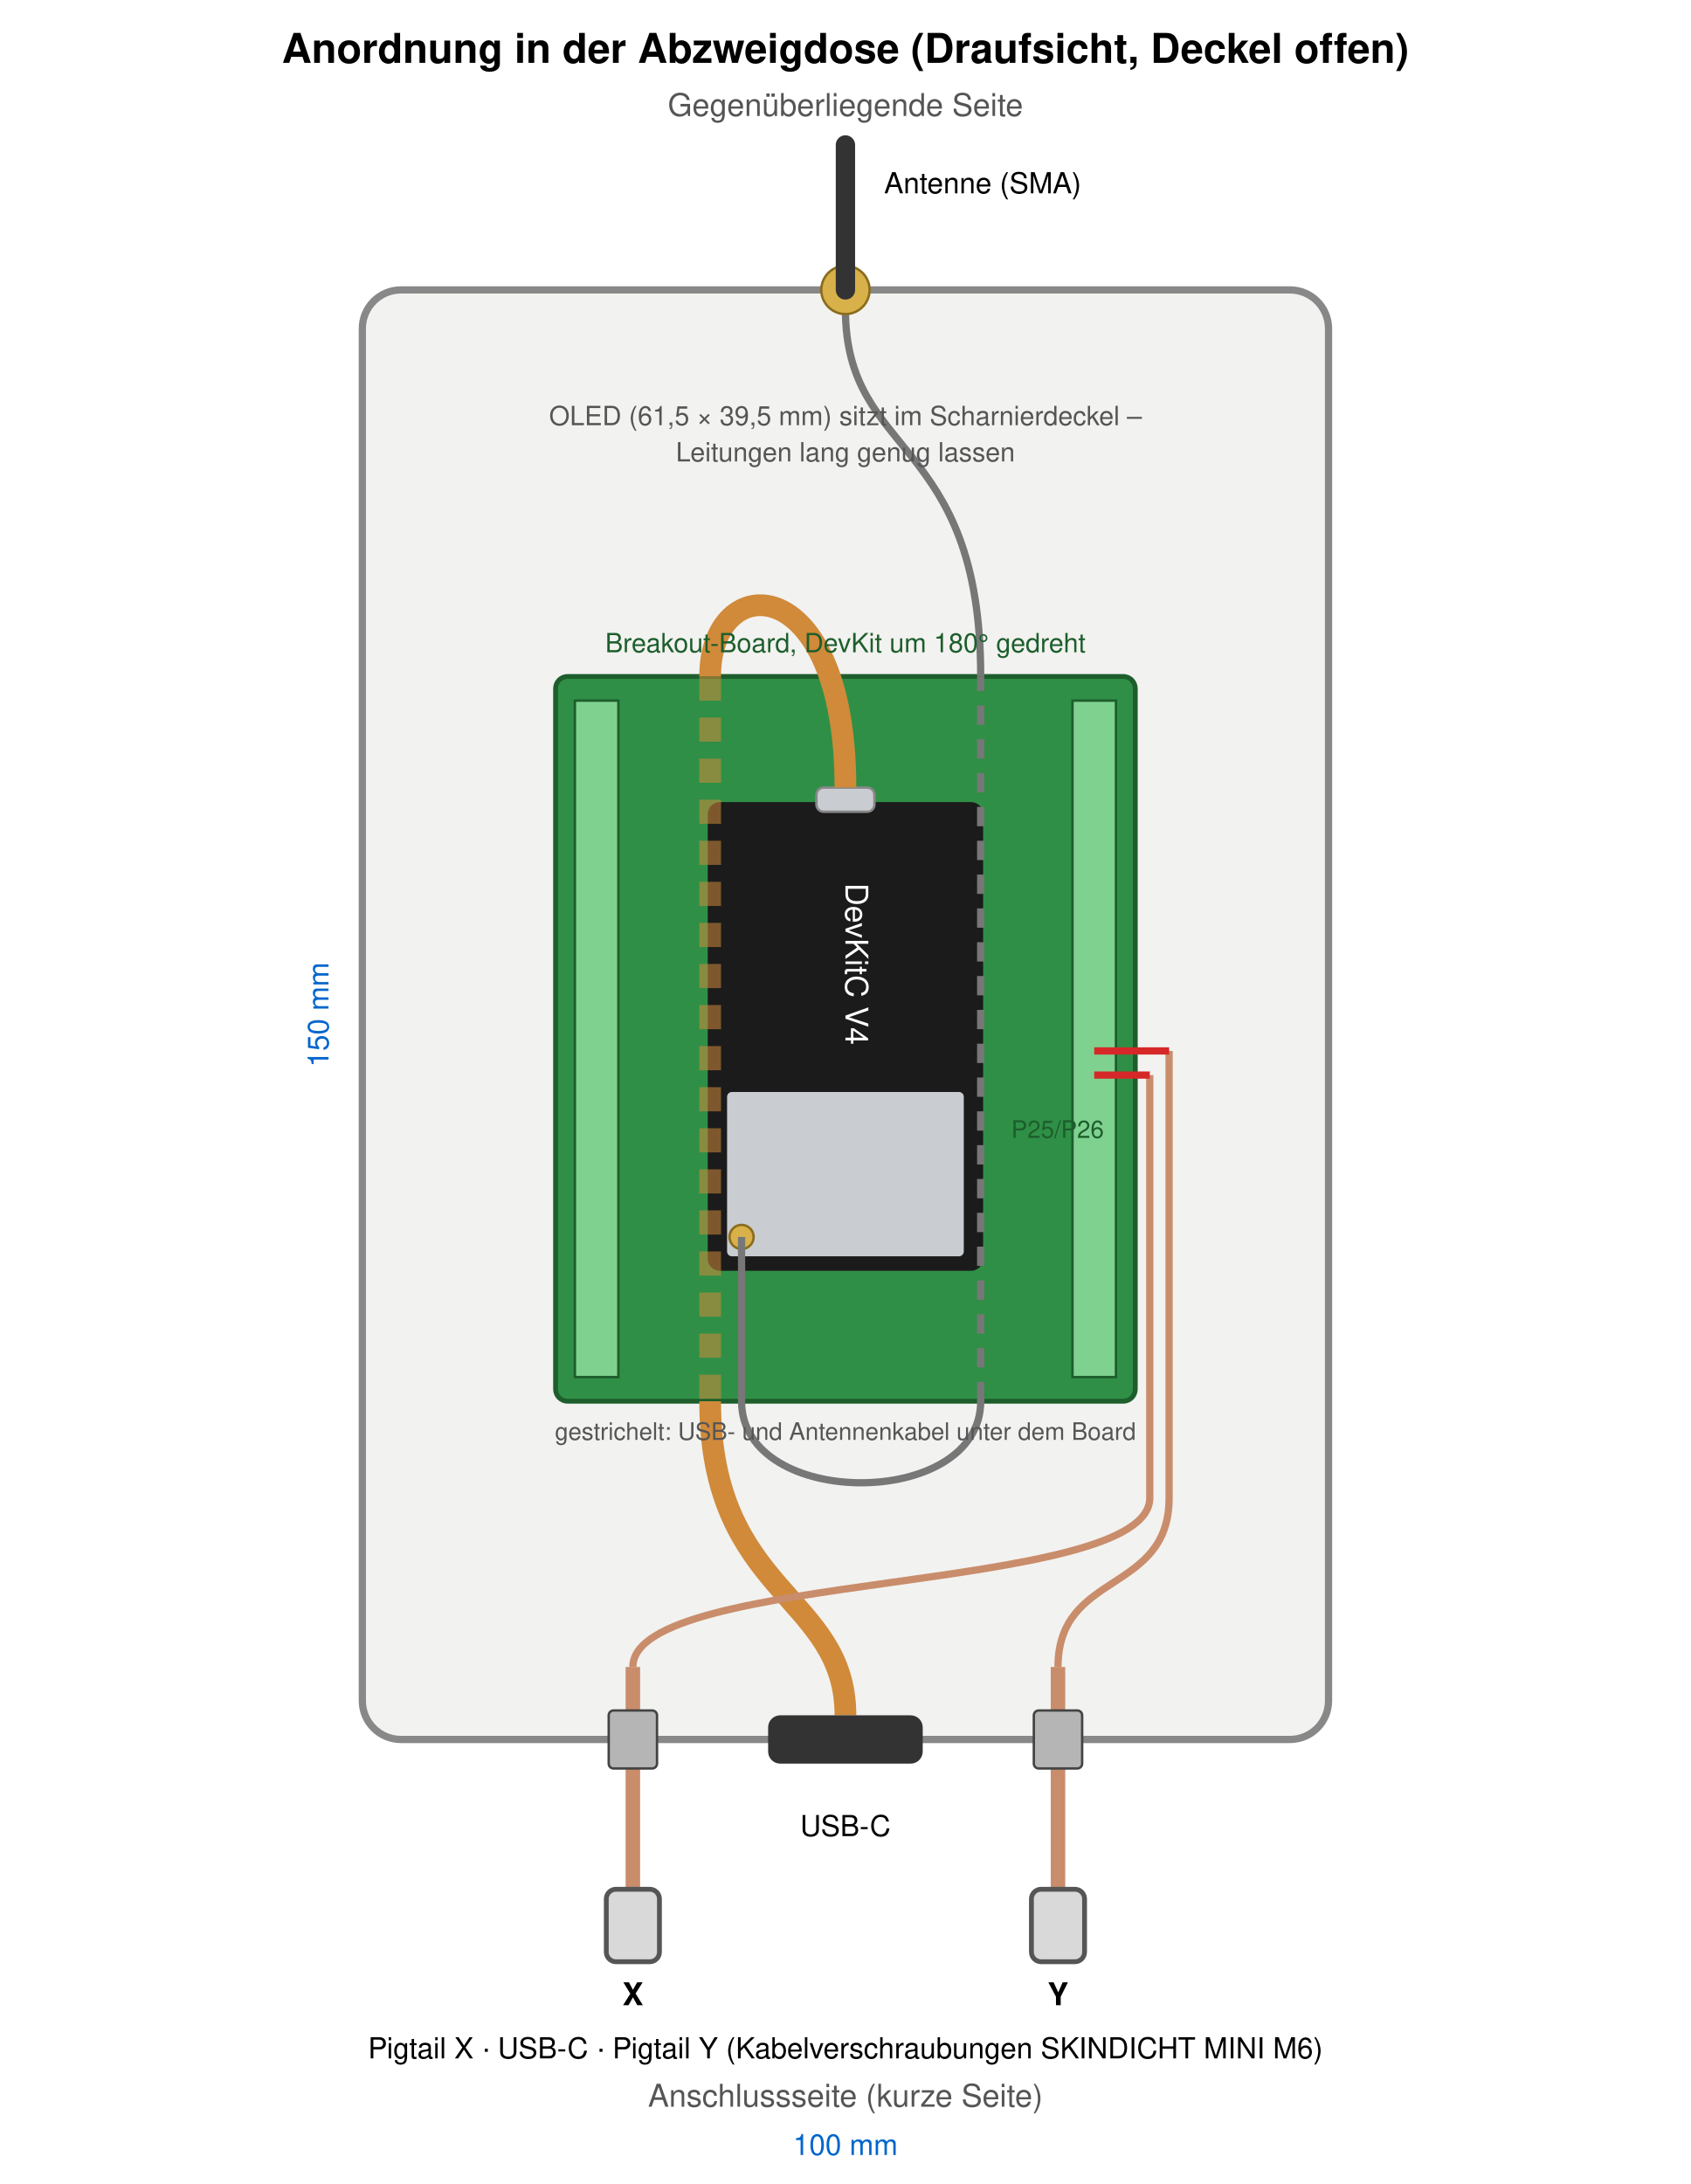
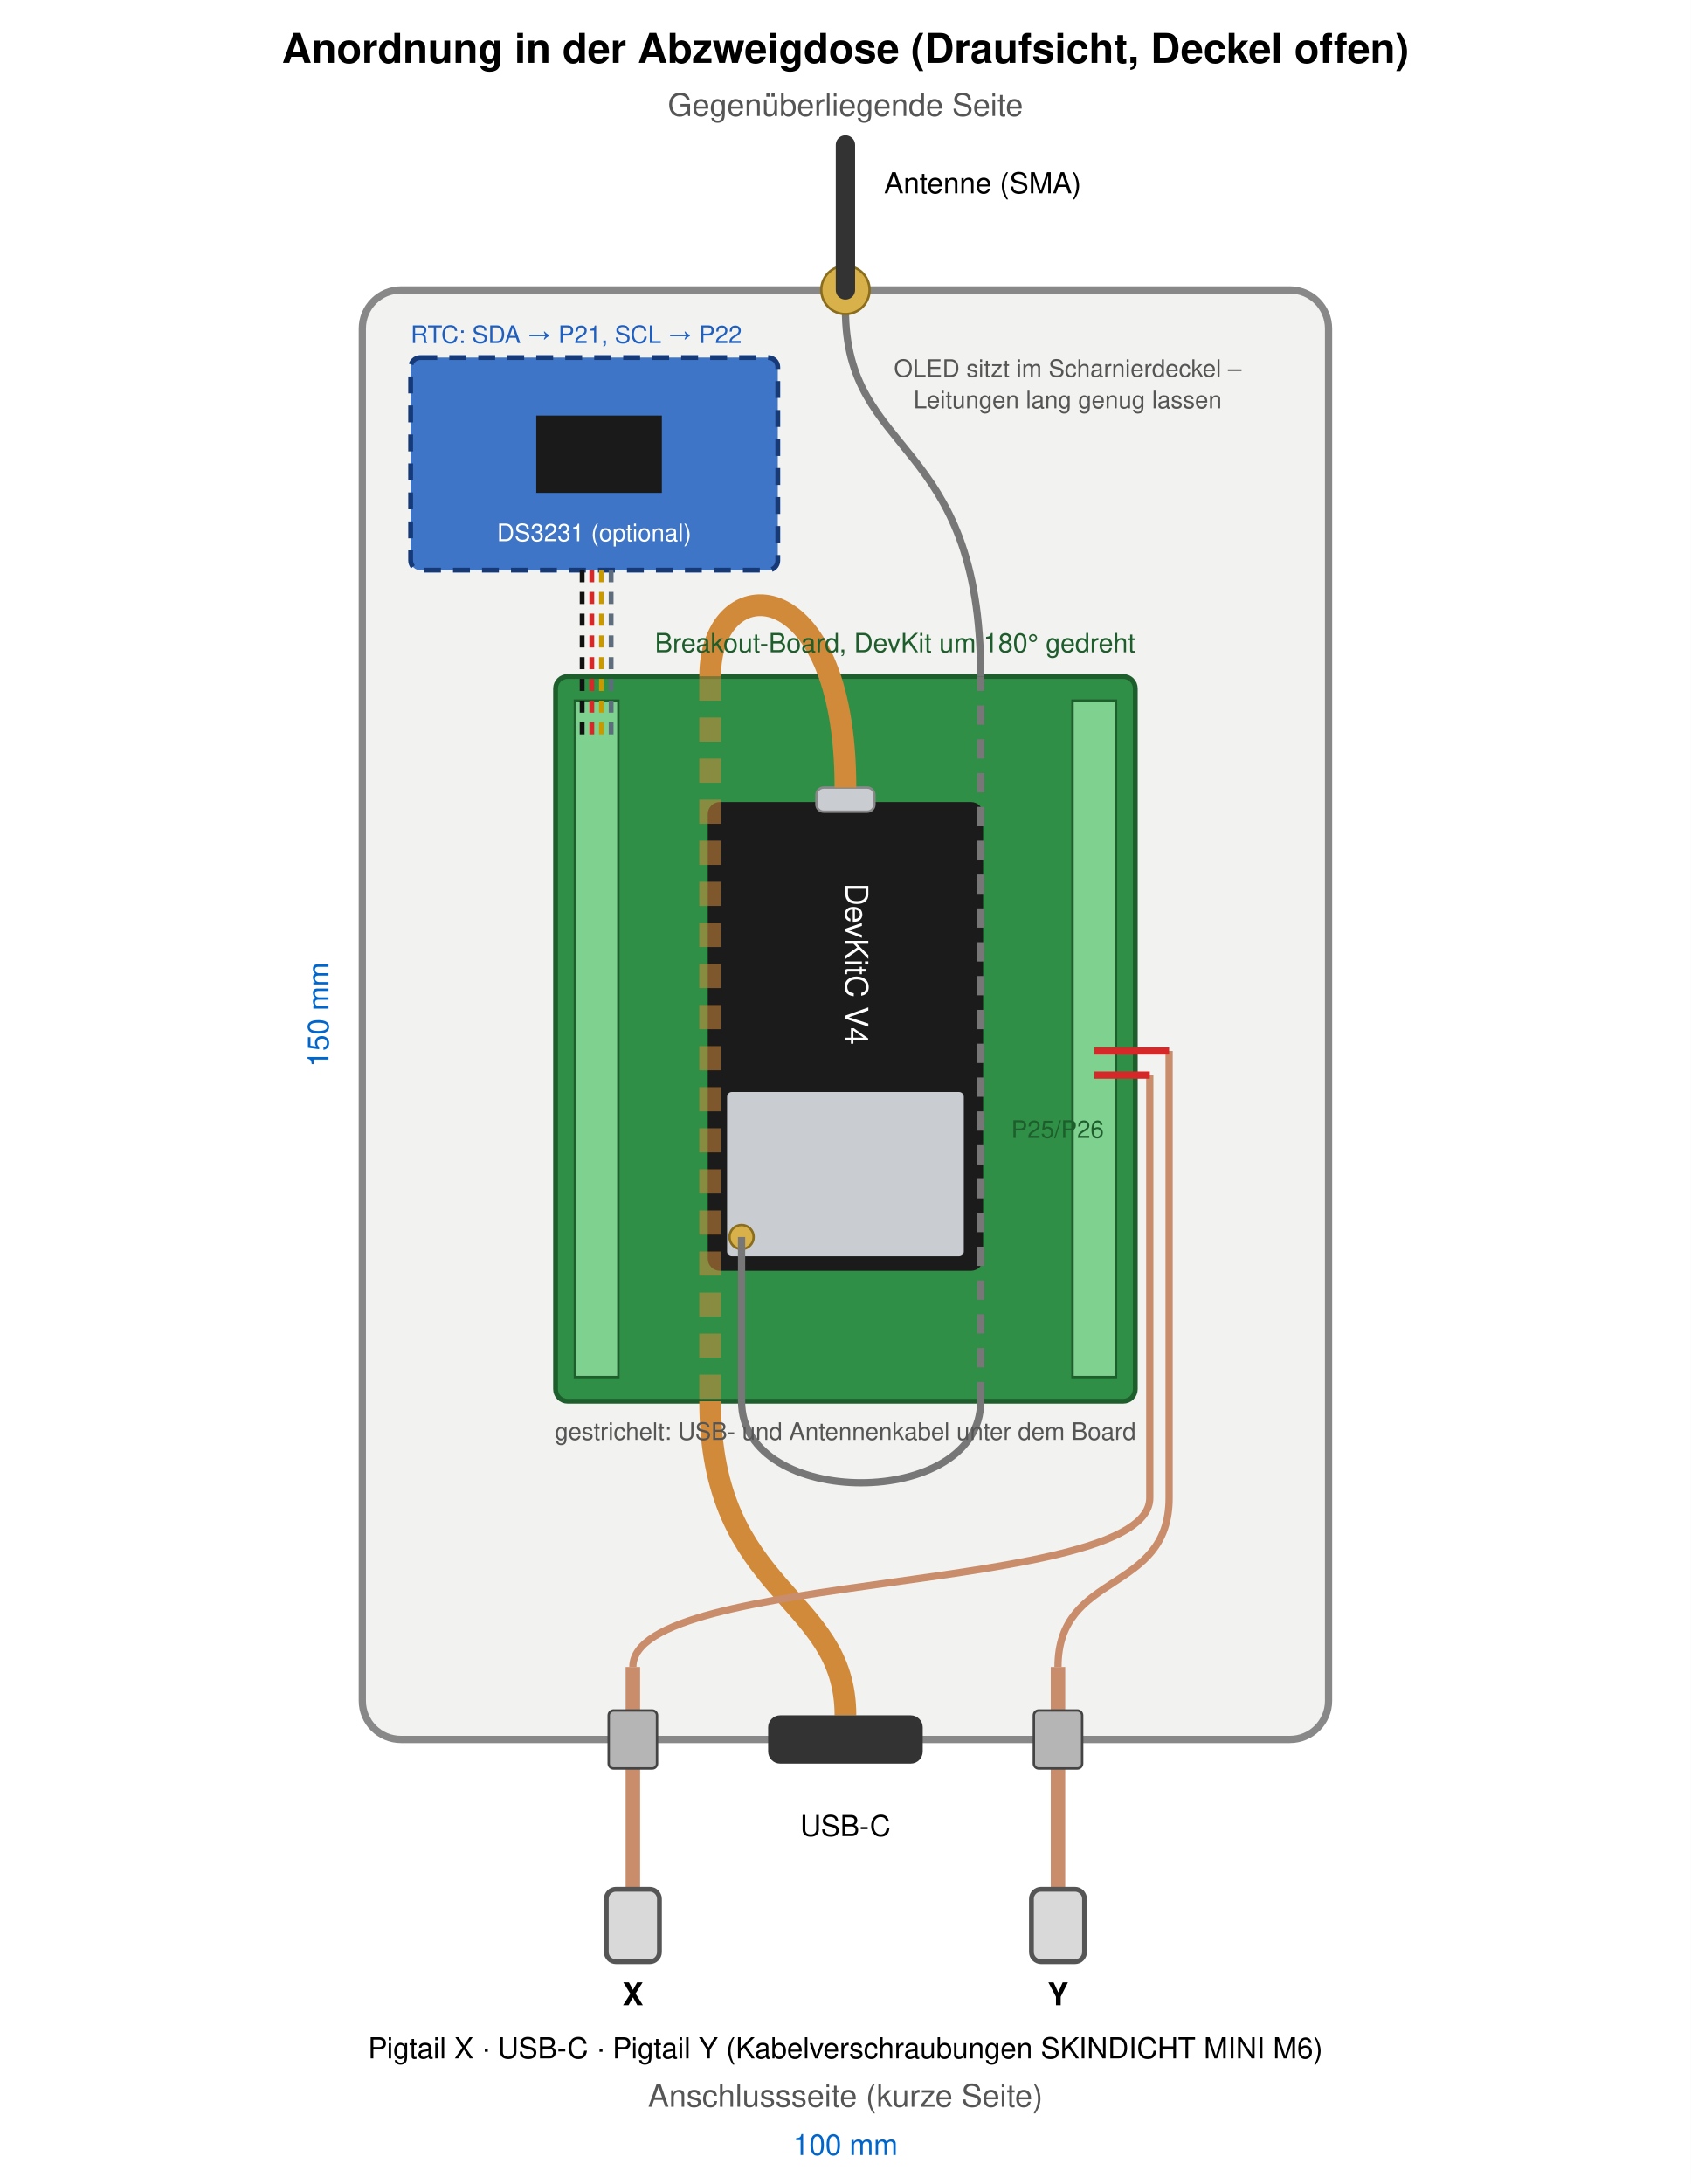
<svg xmlns="http://www.w3.org/2000/svg" viewBox="0 0 700 904" font-family="Helvetica,Arial,sans-serif">
  <rect x="0" y="0" width="700" height="904" fill="#fff" />
  <text x="350.0" y="26" text-anchor="middle" font-size="17" font-weight="bold">Anordnung in der Abzweigdose (Draufsicht, Deckel offen)</text>
  <rect x="150" y="120" width="400" height="600" rx="16" fill="#f2f2f0" stroke="#888" stroke-width="3" />
  <rect x="230" y="280" width="240" height="300" rx="5" fill="#2f8f46" stroke="#1d5e2c" stroke-width="2" />
  <rect x="238" y="290" width="18" height="280" fill="#7fd18f" stroke="#1d5e2c" />
  <rect x="444" y="290" width="18" height="280" fill="#7fd18f" stroke="#1d5e2c" />
  <rect x="293.0" y="332" width="114.0" height="194.0" rx="5" fill="#1b1b1b" />
  <rect x="301.0" y="452.0" width="98.0" height="68" rx="2" fill="#c9ccd1" />
  <text x="350" y="399.0" text-anchor="middle" font-size="13" fill="#fff" transform="rotate(90 350 399.0)">DevKitC V4</text>
  <rect x="338" y="326" width="24" height="10" rx="3" fill="#c9ccd1" stroke="#888" />
  <circle cx="307.0" cy="512.0" r="5" fill="#d8b14a" stroke="#8a6d1d" />
  <path d="M350,326 C350,235 294,235 294,280" fill="none" stroke="#d08a3a" stroke-width="9" />
  <line x1="294" y1="280" x2="294" y2="580" stroke="#d08a3a" stroke-width="9" stroke-dasharray="10 7" stroke-opacity=".55" />
  <path d="M294,580 C294,660 350,660 350,710" fill="none" stroke="#d08a3a" stroke-width="9" />
  <path d="M307.0,512.0 L307.0,580 C307.0,625 406,625 406,580" fill="none" stroke="#777" stroke-width="3" />
  <line x1="406" y1="580" x2="406" y2="280" stroke="#777" stroke-width="3" stroke-dasharray="8 6" />
  <path d="M406,280 C406,180 350,190 350,128" fill="none" stroke="#777" stroke-width="3" />
-   <text x="350.0" y="270" text-anchor="middle" font-size="11" fill="#1d5e2c">Breakout-Board, DevKit um 180° gedreht</text>
+   <text x="470" y="270" text-anchor="end" font-size="11" fill="#1d5e2c">Breakout-Board, DevKit um 180° gedreht</text>
  <text x="350.0" y="596" text-anchor="middle" font-size="10" fill="#555">gestrichelt: USB- und Antennenkabel unter dem Board</text>
  <circle cx="350" cy="120" r="10" fill="#d8b14a" stroke="#8a6d1d" />
  <line x1="350" y1="120" x2="350" y2="60" stroke="#333" stroke-width="8" stroke-linecap="round" />
  <text x="366" y="80" font-size="12">Antenne (SMA)</text>
  <text x="350.0" y="48" text-anchor="middle" font-size="13" fill="#555">Gegenüberliegende Seite</text>
  <rect x="318" y="710" width="64" height="20" rx="5" fill="#333" />
  <text x="350" y="760" text-anchor="middle" font-size="12">USB-C</text>
  <line x1="262" y1="790" x2="262" y2="690" stroke="#c98d6b" stroke-width="6" />
  <rect x="251" y="782" width="22" height="30" rx="4" fill="#d9d9d9" stroke="#555" stroke-width="2" />
  <text x="262" y="830" text-anchor="middle" font-size="13" font-weight="bold">X</text>
  <rect x="252" y="708" width="20" height="24" rx="2" fill="#b5b5b5" stroke="#444" />
  <path d="M262,690 C262,650 476,660 476,620 L476,445.0" fill="none" stroke="#c98d6b" stroke-width="3" />
  <line x1="476" y1="445.0" x2="453" y2="445.0" stroke="#d62828" stroke-width="3" />
  <line x1="438" y1="790" x2="438" y2="690" stroke="#c98d6b" stroke-width="6" />
  <rect x="427" y="782" width="22" height="30" rx="4" fill="#d9d9d9" stroke="#555" stroke-width="2" />
  <text x="438" y="830" text-anchor="middle" font-size="13" font-weight="bold">Y</text>
  <rect x="428" y="708" width="20" height="24" rx="2" fill="#b5b5b5" stroke="#444" />
  <path d="M438,690 C438,650 484,660 484,620 L484,435.0" fill="none" stroke="#c98d6b" stroke-width="3" />
  <line x1="484" y1="435.0" x2="453" y2="435.0" stroke="#d62828" stroke-width="3" />
  <text x="457" y="471.0" font-size="10" fill="#1d5e2c" text-anchor="end">P25/P26</text>
  <text x="350.0" y="852" text-anchor="middle" font-size="12">Pigtail X · USB-C · Pigtail Y (Kabelverschraubungen SKINDICHT MINI M6)</text>
  <text x="350.0" y="872" text-anchor="middle" font-size="13" fill="#555">Anschlussseite (kurze Seite)</text>
-   <text x="350.0" y="176" text-anchor="middle" font-size="11" fill="#555">OLED (61,5 × 39,5 mm) sitzt im Scharnierdeckel –</text>
-   <text x="350.0" y="191" text-anchor="middle" font-size="11" fill="#555">Leitungen lang genug lassen</text>
+   <text x="442" y="156" text-anchor="middle" font-size="10" fill="#555">OLED sitzt im Scharnierdeckel –</text>
+   <text x="442" y="169" text-anchor="middle" font-size="10" fill="#555">Leitungen lang genug lassen</text>
+   <rect x="170" y="148" width="152" height="88" rx="4" fill="#1f5fbf" fill-opacity=".85" stroke="#163a78" stroke-width="2" stroke-dasharray="7 5" />
+   <rect x="222" y="172" width="52" height="32" fill="#1a1a1a" />
+   <text x="246" y="224" text-anchor="middle" font-size="10" fill="#fff">DS3231 (optional)</text>
+   <line x1="241" y1="236" x2="241" y2="304" stroke="#111" stroke-width="2" stroke-dasharray="5 4" />
+   <line x1="245" y1="236" x2="245" y2="304" stroke="#d62828" stroke-width="2" stroke-dasharray="5 4" />
+   <line x1="249" y1="236" x2="249" y2="304" stroke="#c99a00" stroke-width="2" stroke-dasharray="5 4" />
+   <line x1="253" y1="236" x2="253" y2="304" stroke="#5d6d7e" stroke-width="2" stroke-dasharray="5 4" />
+   <text x="170" y="142" font-size="10" fill="#1f5fbf">RTC: SDA → P21, SCL → P22</text>
  <text x="136" y="420.0" text-anchor="middle" font-size="12" fill="#06c" transform="rotate(-90 136 420.0)">150 mm</text>
  <text x="350.0" y="892" text-anchor="middle" font-size="12" fill="#06c">100 mm</text>
</svg>
